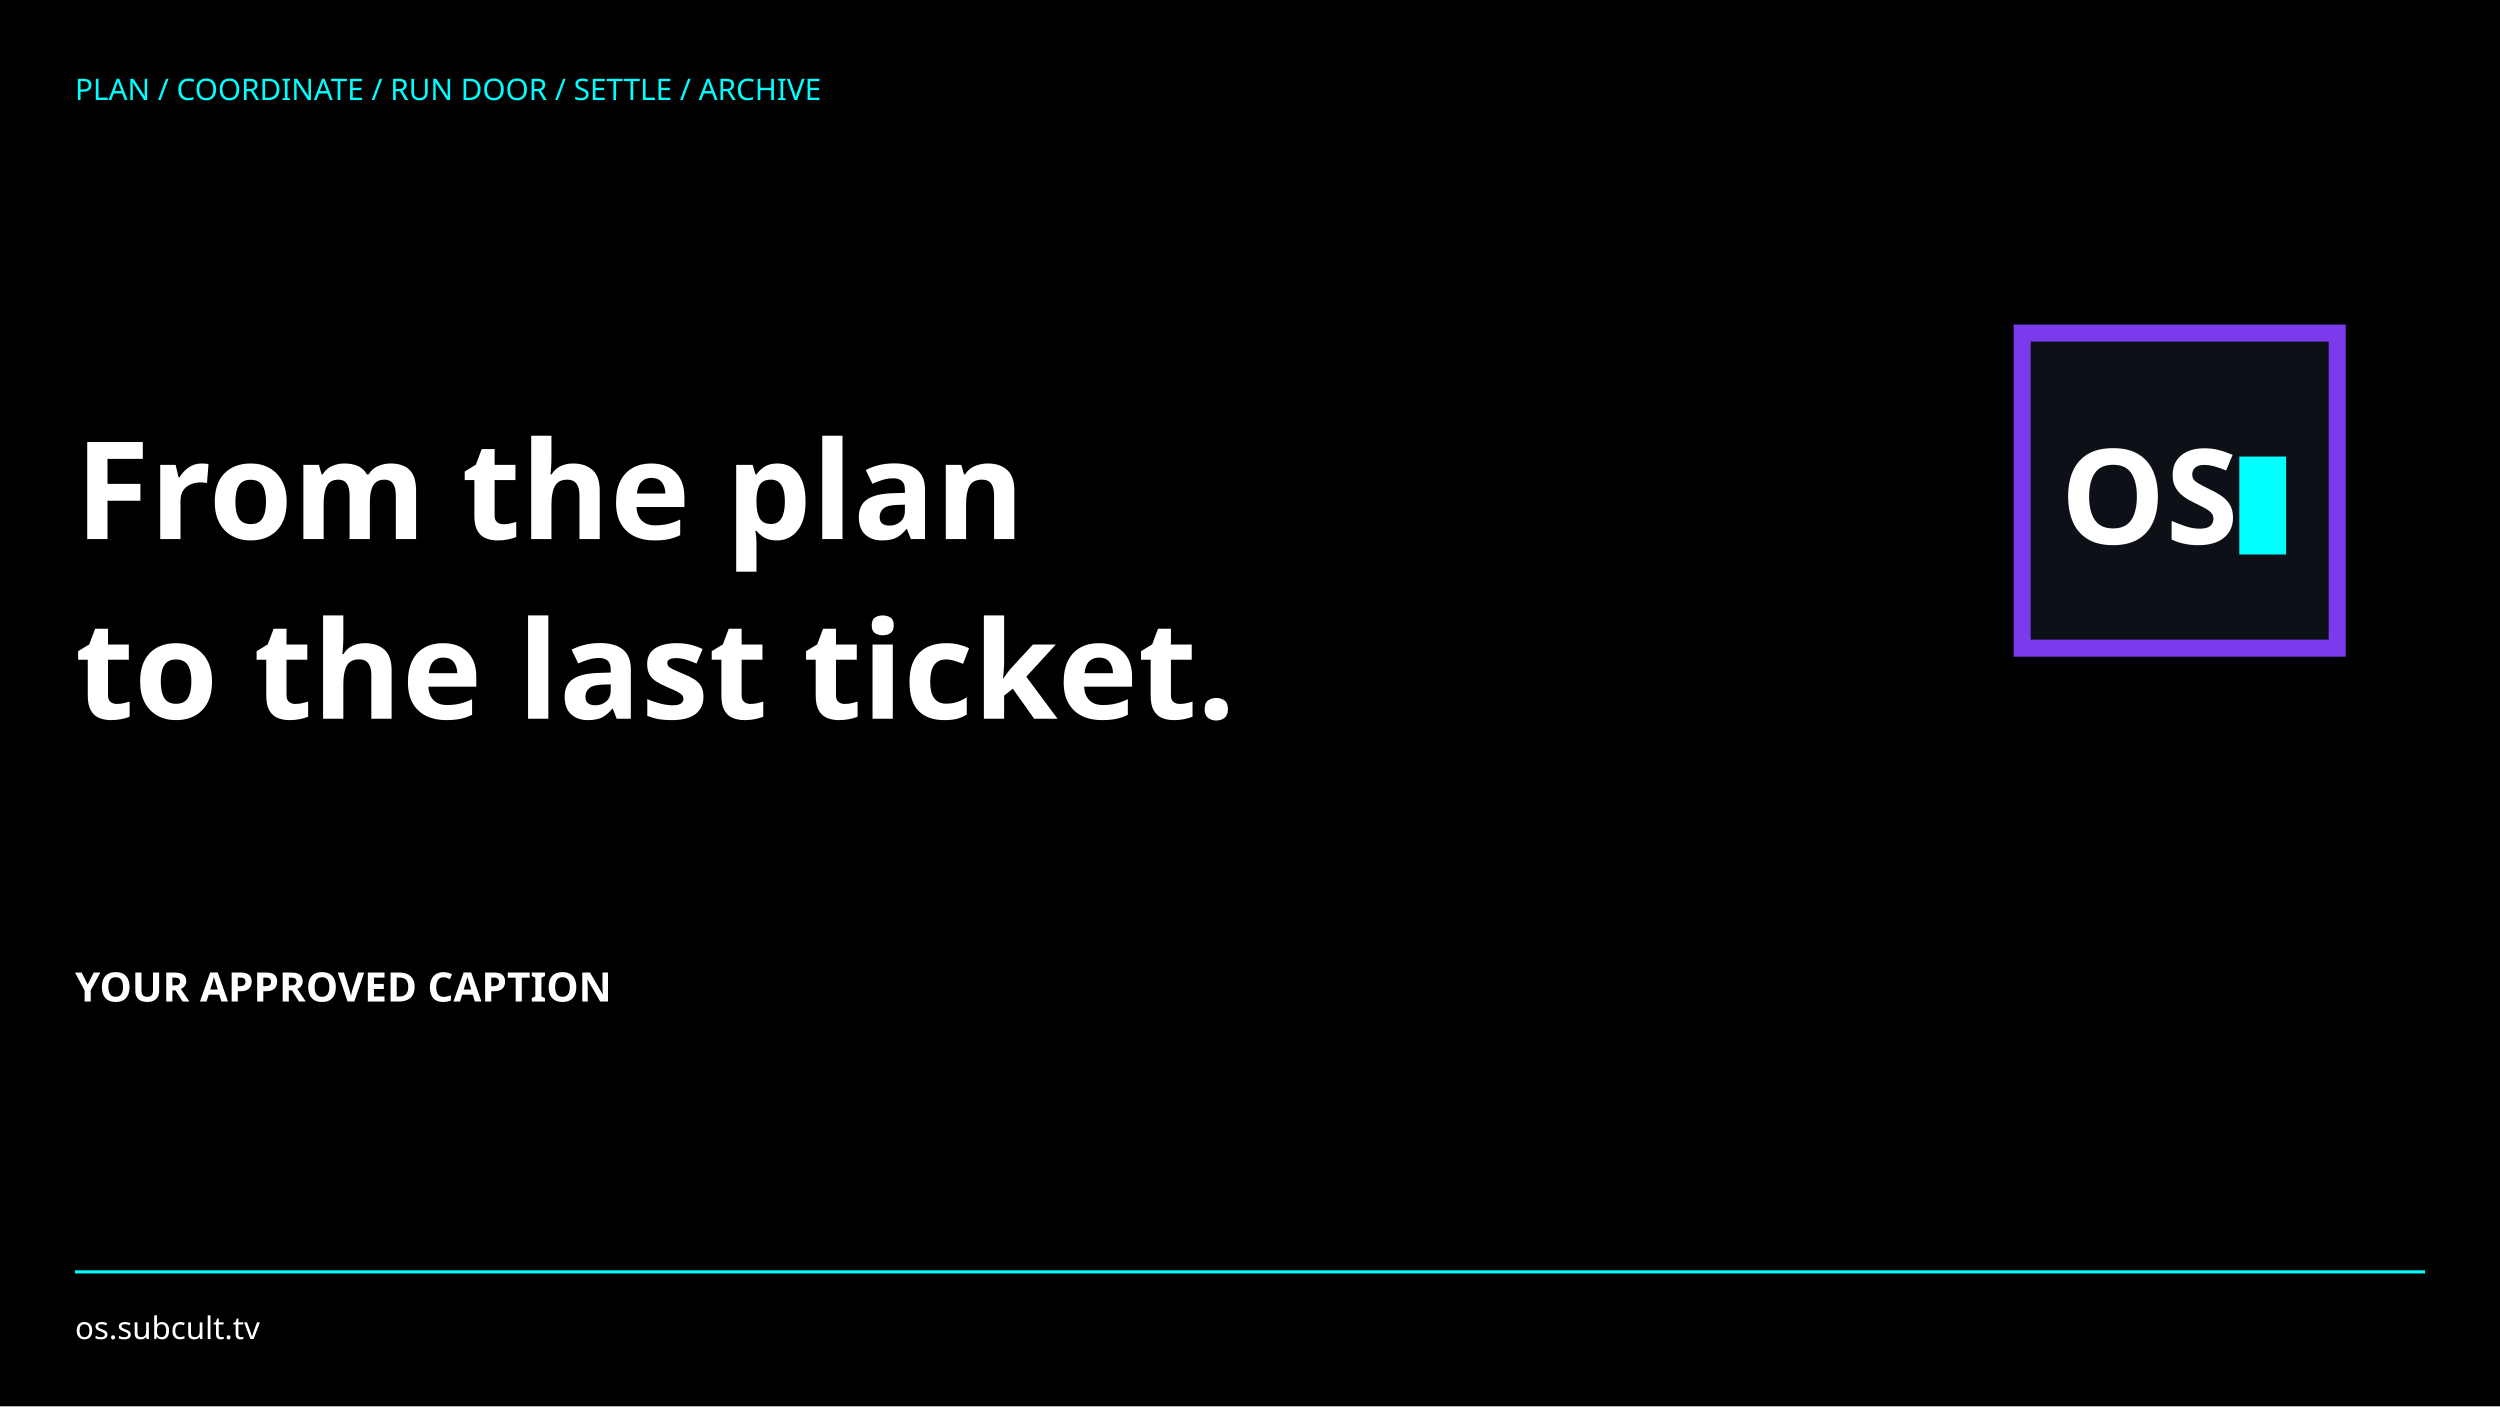
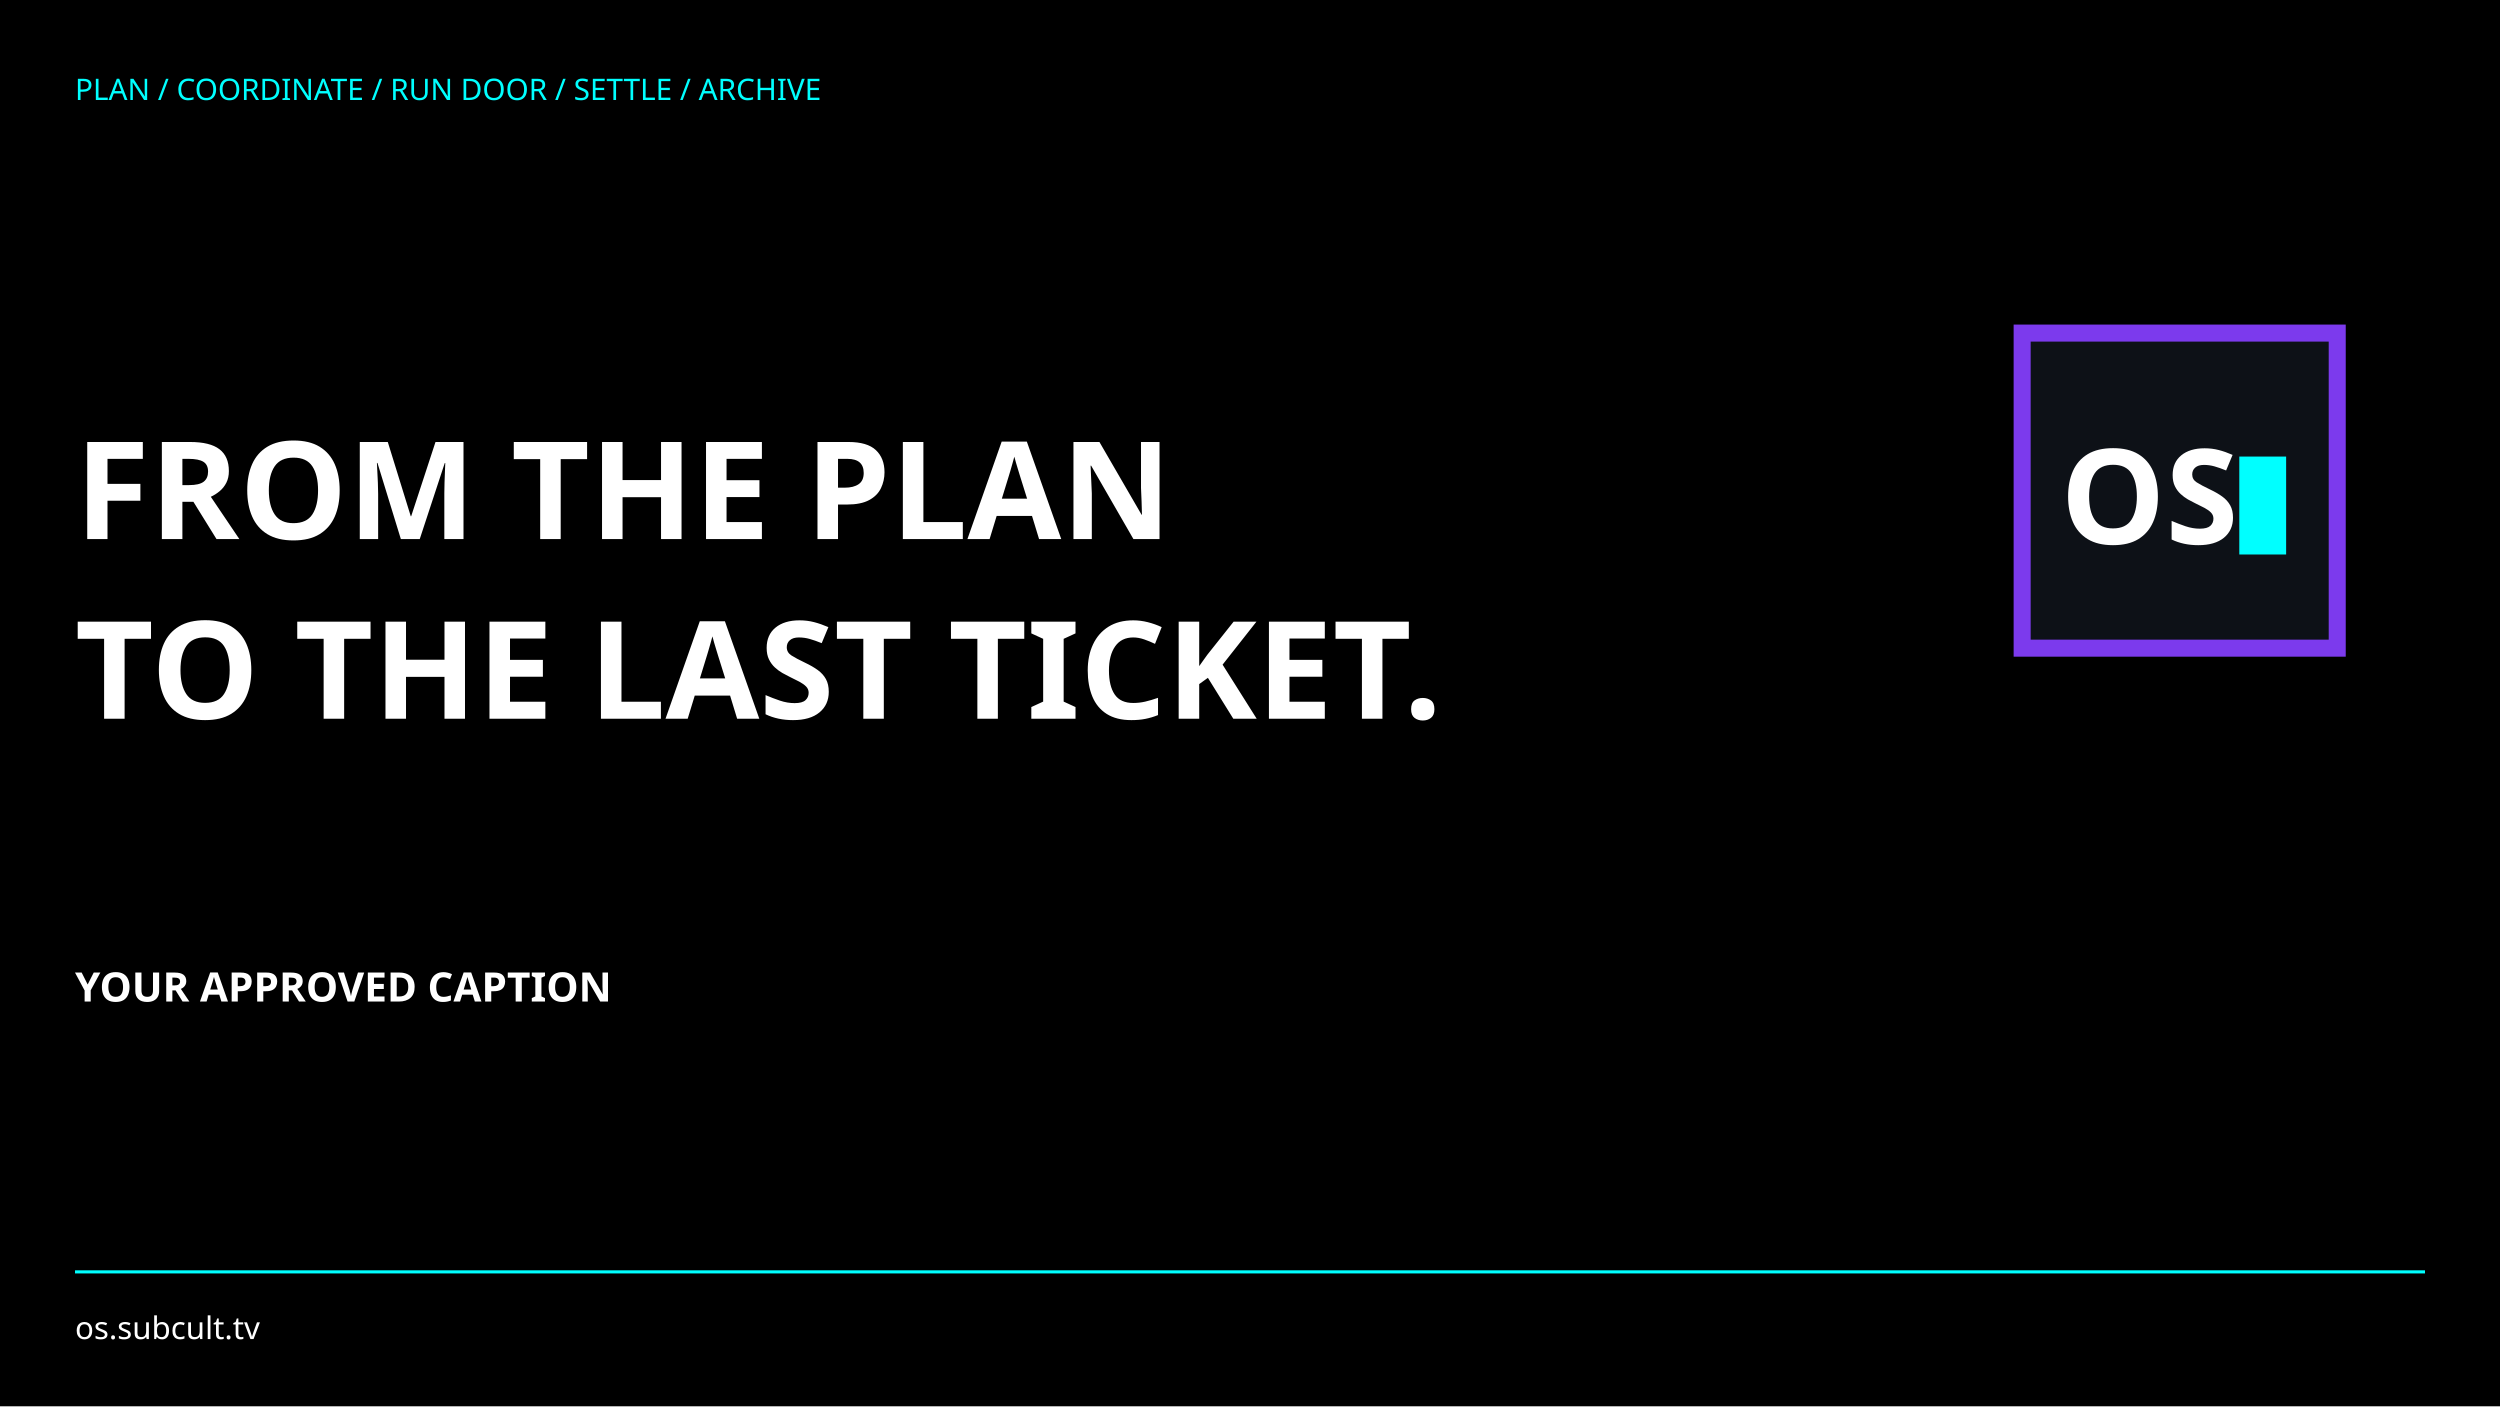
<svg xmlns="http://www.w3.org/2000/svg" width="1600" height="900" viewBox="0 0 1600 900" role="img">
  <rect x="0" y="0" width="1600" height="900" rx="0" fill="#000000" />
  <text x="48" y="64" font-family="Space Mono" font-size="19" font-weight="400" fill="#00ffff">PLAN / COORDINATE / RUN DOOR / SETTLE / ARCHIVE</text>
  <g transform="translate(1286 205) scale(1.3625)">
    <rect x="6" y="6" width="148" height="148" rx="0" fill="#0d1117" />
    <rect x="6" y="6" width="148" height="148" fill="none" stroke="#7c3aed" stroke-width="8" />
    <text x="24" y="105" font-family="Space Mono" font-size="62" font-weight="700" fill="#ffffff">OS</text>
    <rect x="108" y="64" width="22" height="46" rx="0" fill="#00ffff" />
  </g>
-   <text x="48" y="345" font-family="Space Mono" font-size="87" font-weight="700" fill="#ffffff">From the plan</text>
-   <text x="48" y="460" font-family="Space Mono" font-size="87" font-weight="700" fill="#ffffff">to the last ticket.</text>
+   <text x="48" y="345" font-family="Oswald" font-size="87" font-weight="700" fill="#ffffff">FROM THE PLAN</text>
+   <text x="48" y="460" font-family="Oswald" font-size="87" font-weight="700" fill="#ffffff">TO THE LAST TICKET.</text>
  <text x="48" y="641" font-family="Space Mono" font-size="26" font-weight="700" fill="#ffffff">YOUR APPROVED CAPTION</text>
  <path d="M48 814 L1552 814" stroke="#00ffff" stroke-width="2" fill="none" />
  <text x="48" y="857" font-family="Space Mono" font-size="20" font-weight="400" fill="#ffffff">os.subcult.tv</text>
</svg>
